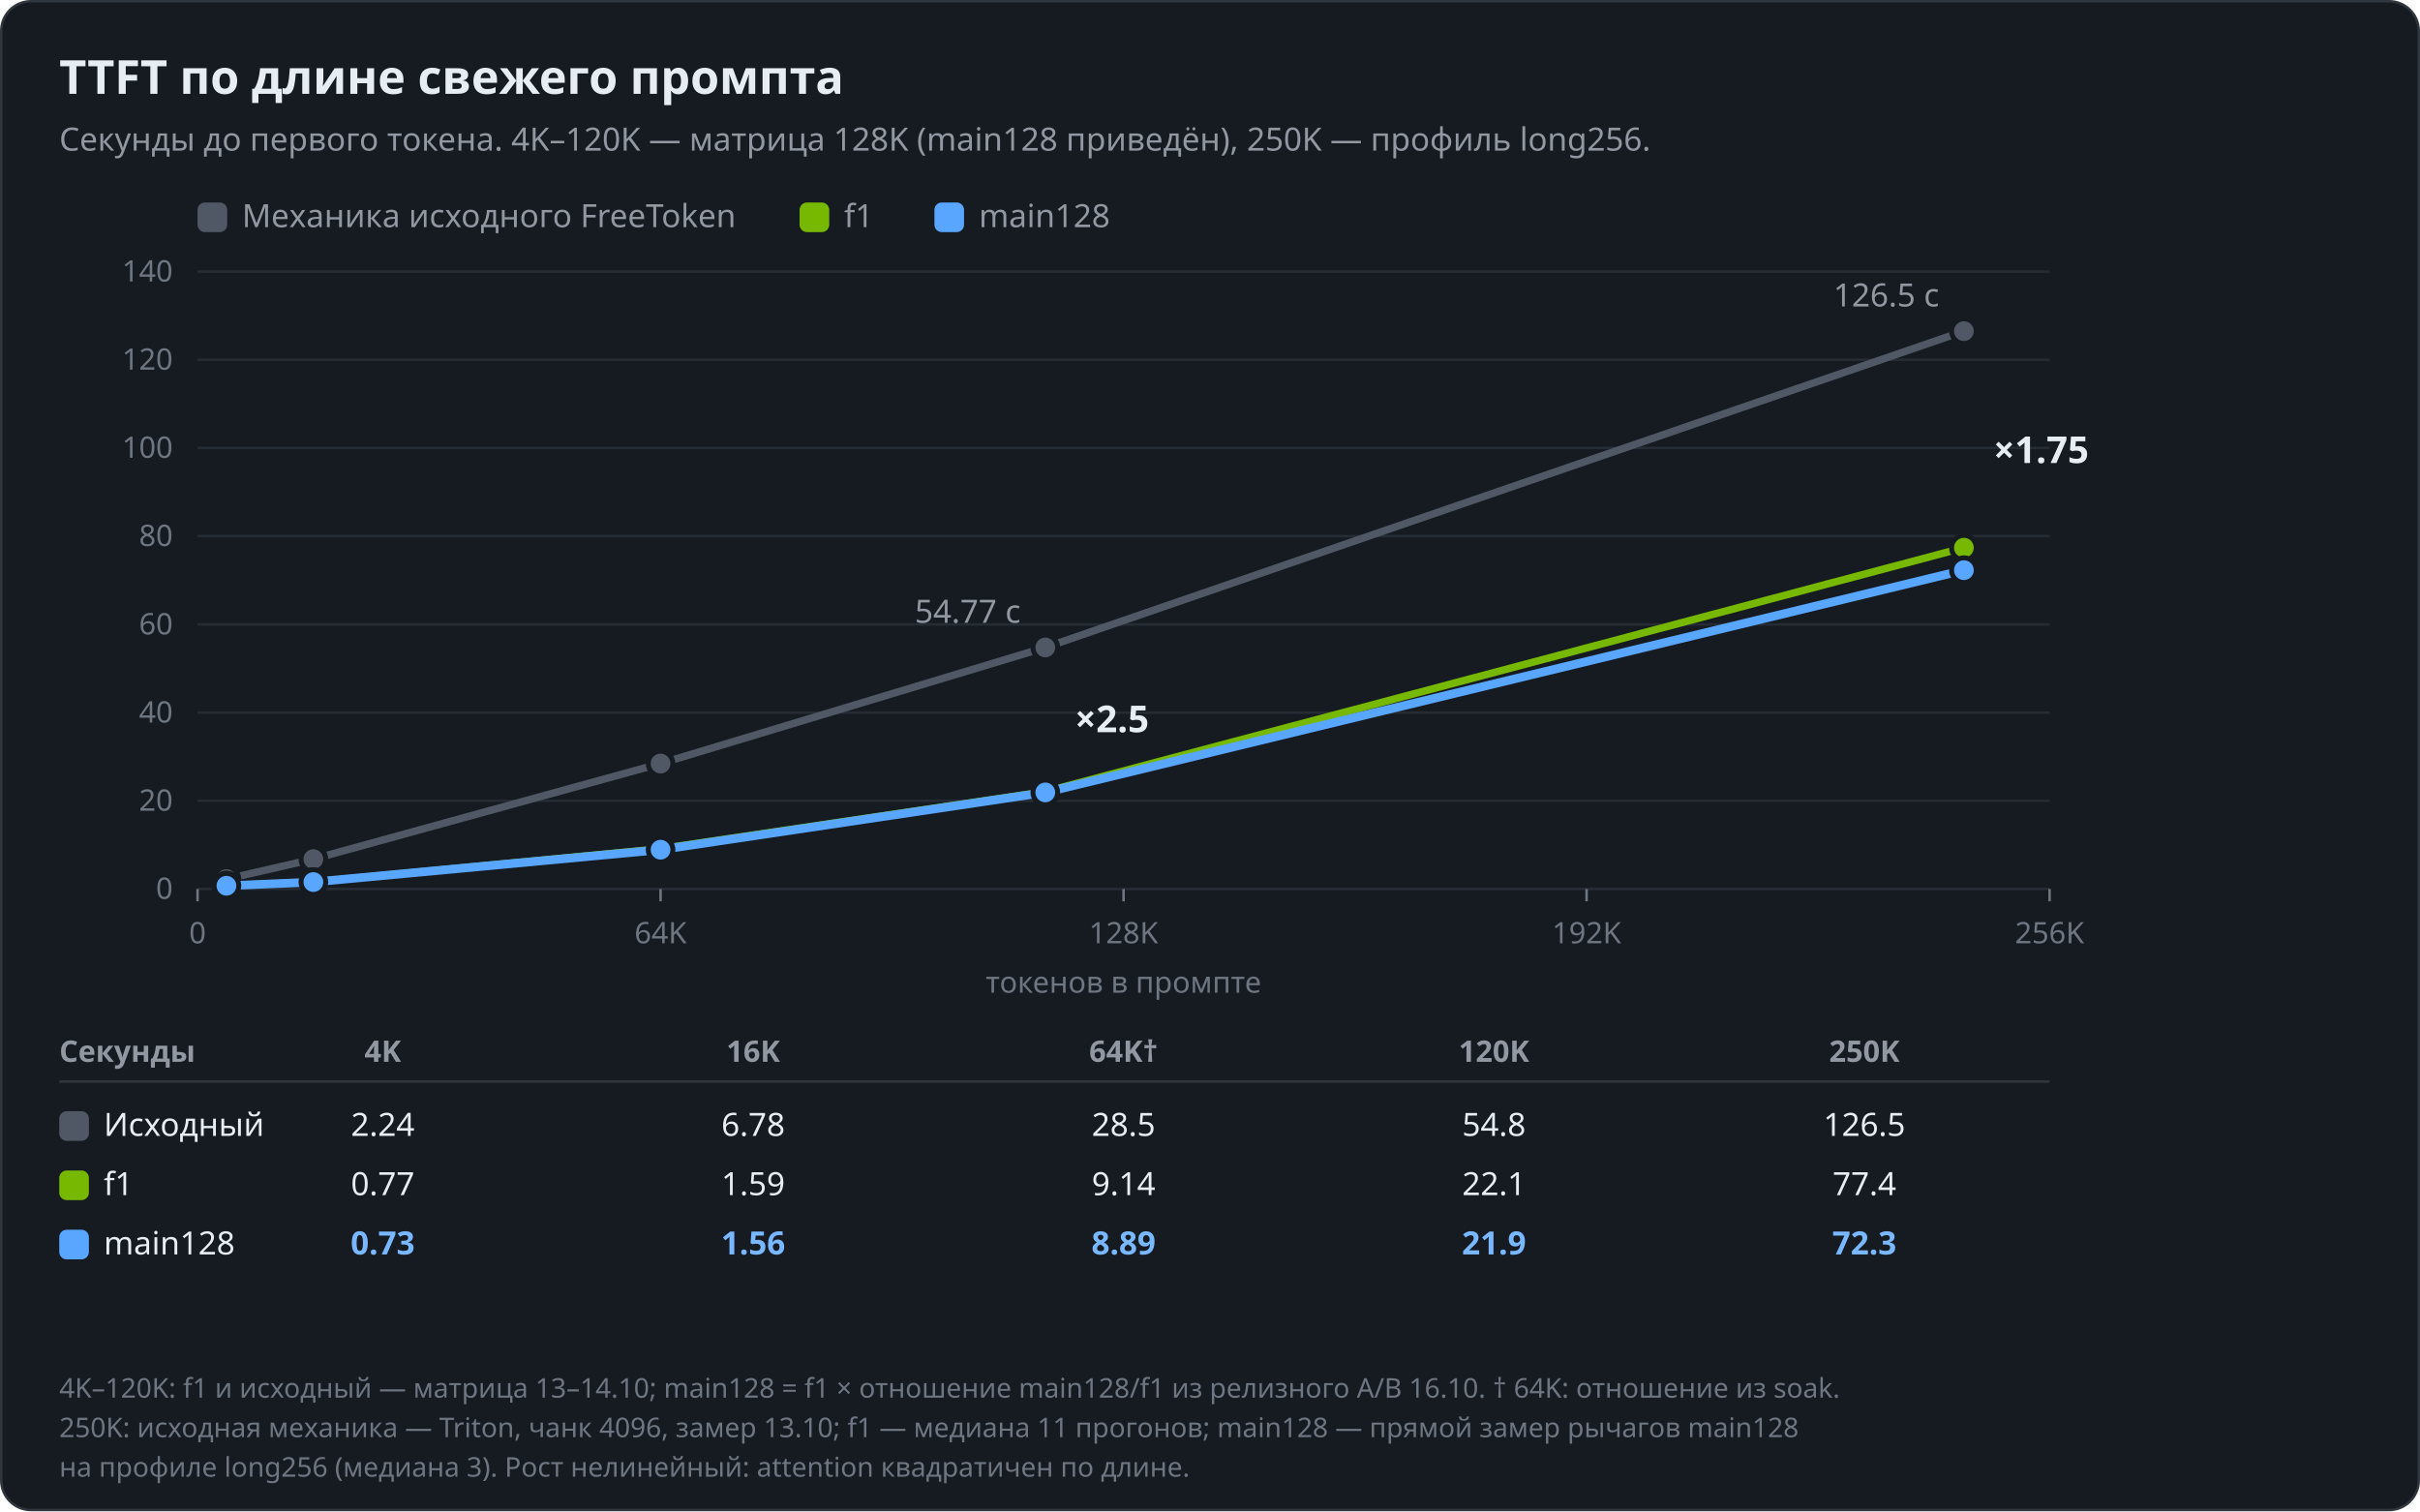
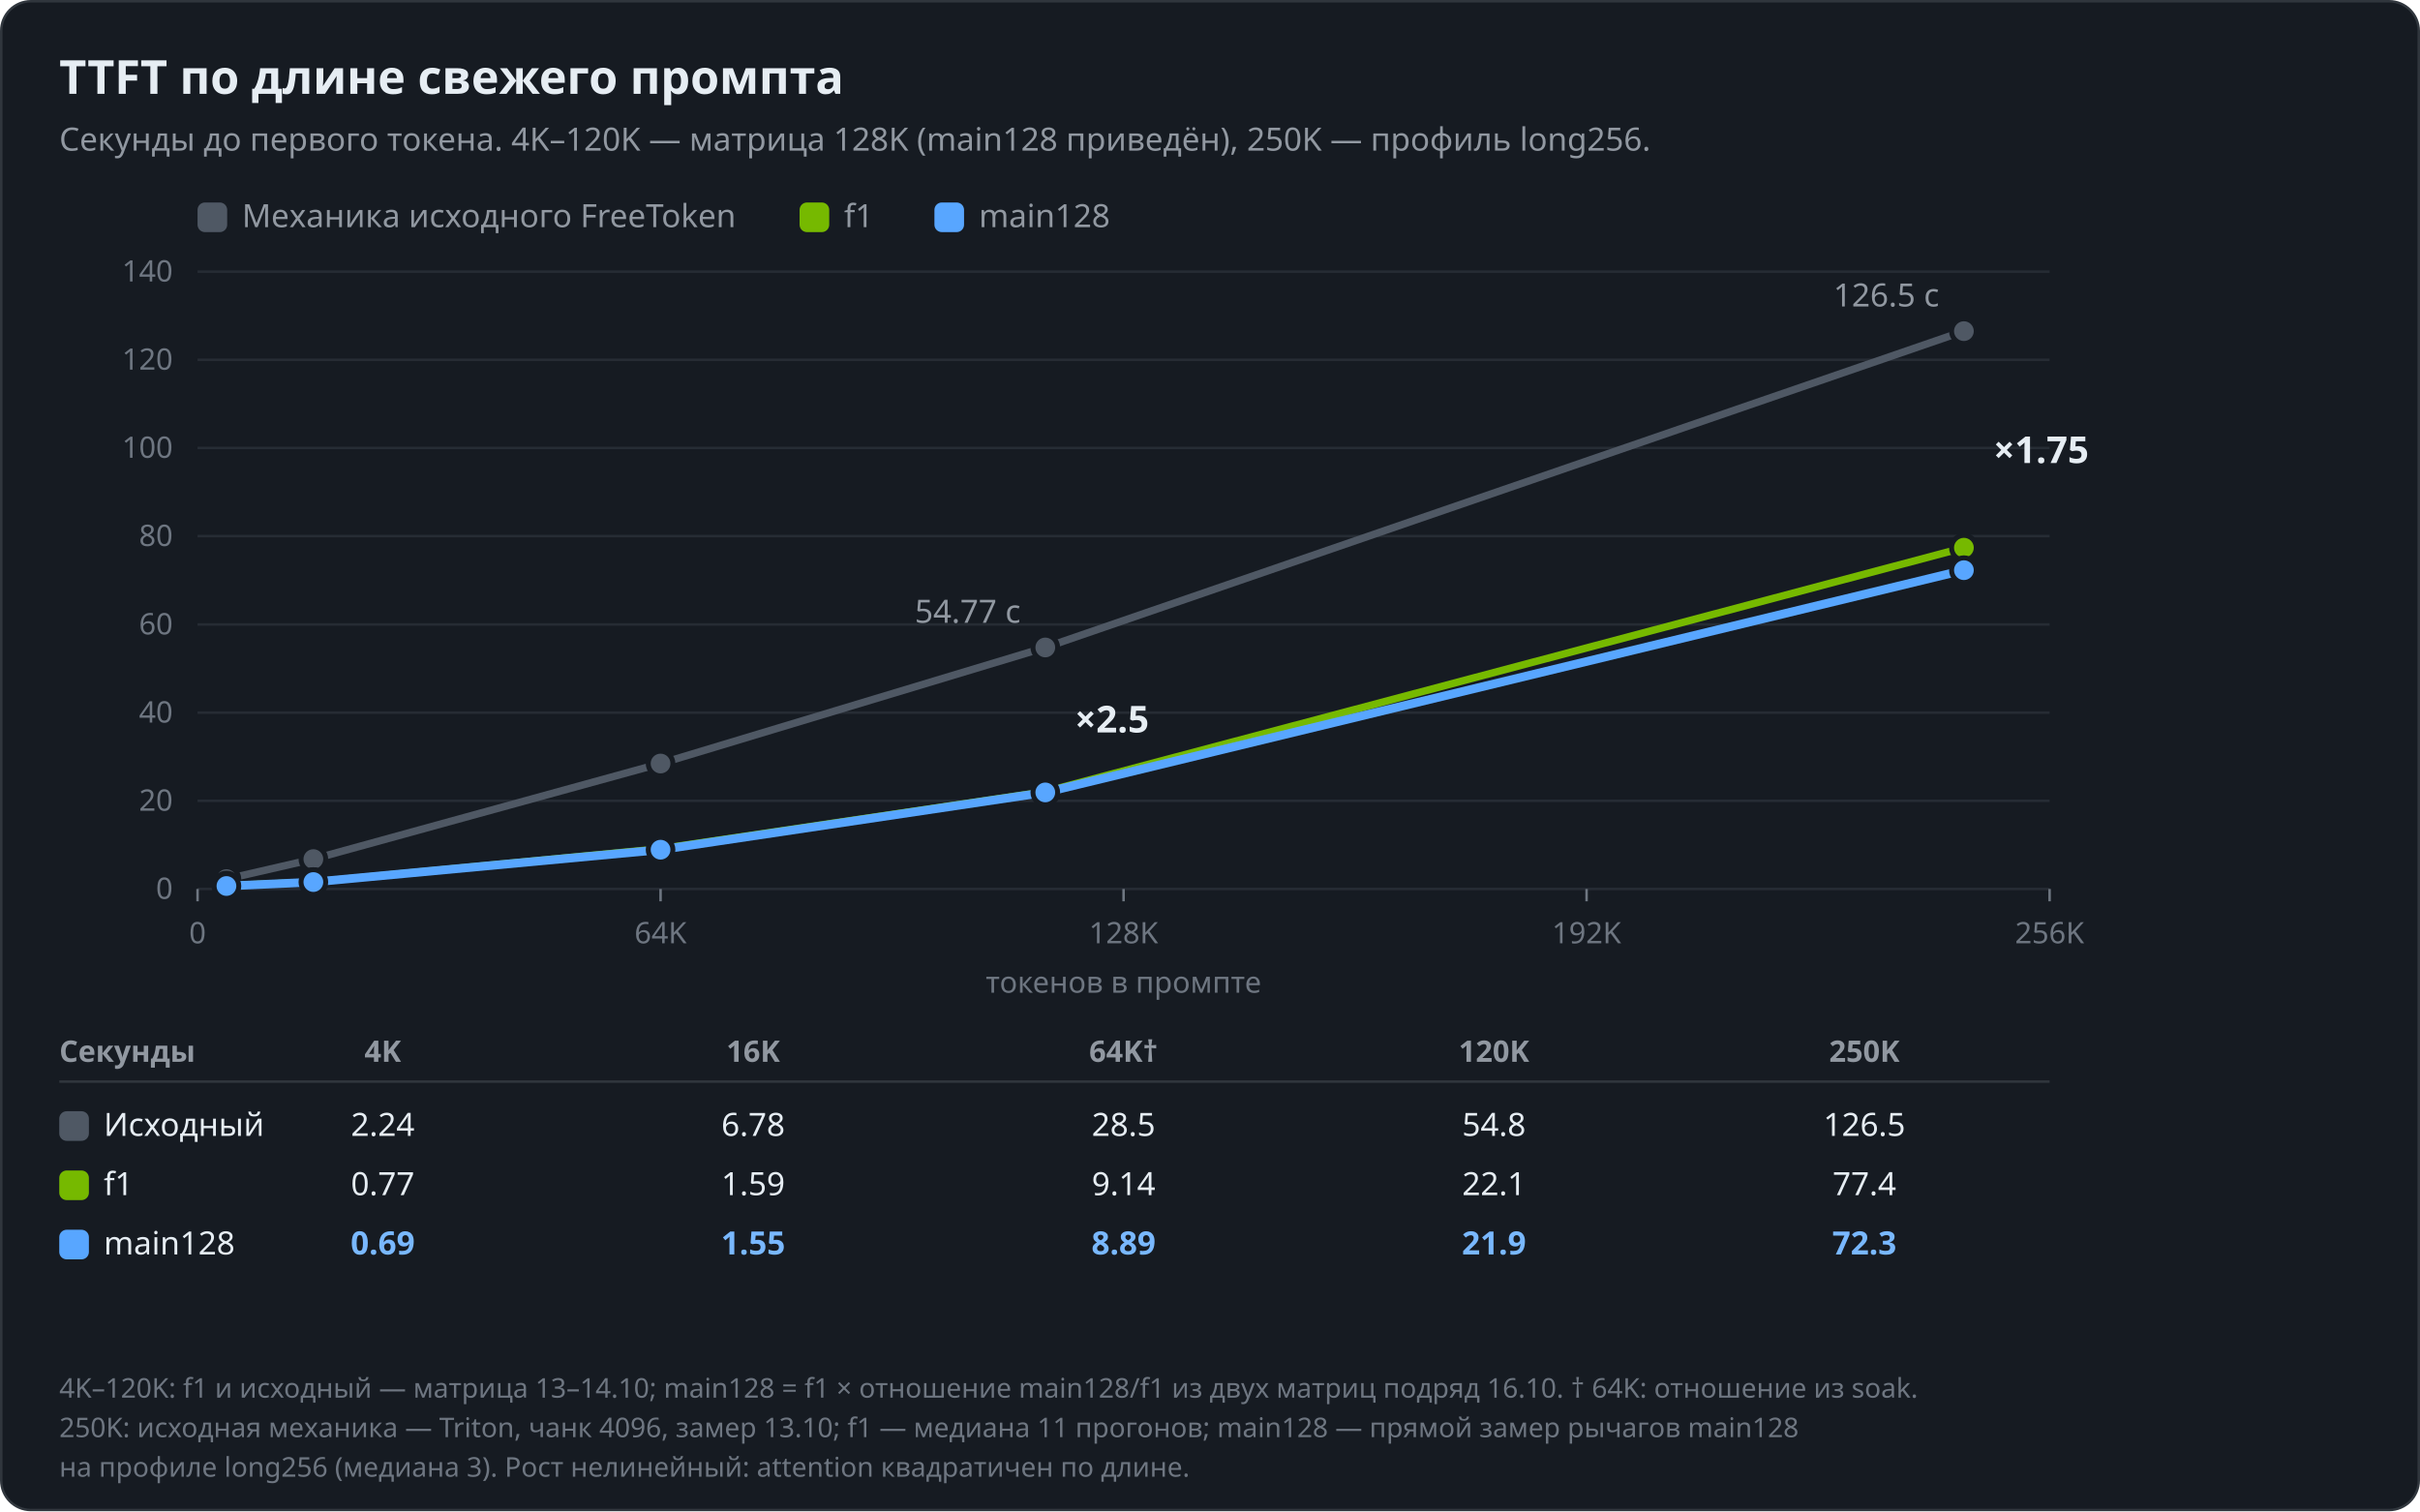
<svg xmlns="http://www.w3.org/2000/svg" width="980" height="612" viewBox="0 0 980 612" font-family="-apple-system,BlinkMacSystemFont,'Segoe UI','Noto Sans',Helvetica,Arial,sans-serif" role="img" aria-label="TTFT по длине свежего промпта">
  <rect x="0.5" y="0.5" width="979" height="611" rx="12" fill="#161b22" stroke="#30363d" />
  <text x="24.0" y="38.0" font-size="19" fill="#e6edf3" text-anchor="start" font-weight="600">TTFT по длине свежего промпта</text>
  <text x="24.0" y="61.0" font-size="13" fill="#9198a1" text-anchor="start">Секунды до первого токена. 4K–120K — матрица 128K (main128 приведён), 250K — профиль long256.</text>
  <line x1="80.0" y1="360.0" x2="830.0" y2="360.0" stroke="#262c34" stroke-width="1" />
  <text x="70.0" y="364.0" font-size="12" fill="#6e7681" text-anchor="end">0</text>
  <line x1="80.0" y1="324.3" x2="830.0" y2="324.3" stroke="#262c34" stroke-width="1" />
  <text x="70.0" y="328.3" font-size="12" fill="#6e7681" text-anchor="end">20</text>
  <line x1="80.0" y1="288.6" x2="830.0" y2="288.6" stroke="#262c34" stroke-width="1" />
  <text x="70.0" y="292.6" font-size="12" fill="#6e7681" text-anchor="end">40</text>
  <line x1="80.0" y1="252.9" x2="830.0" y2="252.9" stroke="#262c34" stroke-width="1" />
  <text x="70.0" y="256.9" font-size="12" fill="#6e7681" text-anchor="end">60</text>
  <line x1="80.0" y1="217.1" x2="830.0" y2="217.1" stroke="#262c34" stroke-width="1" />
  <text x="70.0" y="221.1" font-size="12" fill="#6e7681" text-anchor="end">80</text>
  <line x1="80.0" y1="181.4" x2="830.0" y2="181.4" stroke="#262c34" stroke-width="1" />
  <text x="70.0" y="185.4" font-size="12" fill="#6e7681" text-anchor="end">100</text>
  <line x1="80.0" y1="145.7" x2="830.0" y2="145.7" stroke="#262c34" stroke-width="1" />
  <text x="70.0" y="149.7" font-size="12" fill="#6e7681" text-anchor="end">120</text>
  <line x1="80.0" y1="110.0" x2="830.0" y2="110.0" stroke="#262c34" stroke-width="1" />
  <text x="70.0" y="114.0" font-size="12" fill="#6e7681" text-anchor="end">140</text>
  <line x1="80.0" y1="360.0" x2="80.0" y2="365.0" stroke="#6e7681" stroke-width="1" />
  <text x="80.0" y="382.0" font-size="12" fill="#6e7681" text-anchor="middle">0</text>
  <line x1="267.5" y1="360.0" x2="267.5" y2="365.0" stroke="#6e7681" stroke-width="1" />
  <text x="267.5" y="382.0" font-size="12" fill="#6e7681" text-anchor="middle">64K</text>
  <line x1="455.0" y1="360.0" x2="455.0" y2="365.0" stroke="#6e7681" stroke-width="1" />
  <text x="455.0" y="382.0" font-size="12" fill="#6e7681" text-anchor="middle">128K</text>
  <line x1="642.5" y1="360.0" x2="642.5" y2="365.0" stroke="#6e7681" stroke-width="1" />
  <text x="642.5" y="382.0" font-size="12" fill="#6e7681" text-anchor="middle">192K</text>
  <line x1="830.0" y1="360.0" x2="830.0" y2="365.0" stroke="#6e7681" stroke-width="1" />
  <text x="830.0" y="382.0" font-size="12" fill="#6e7681" text-anchor="middle">256K</text>
  <text x="455.0" y="402.0" font-size="12" fill="#6e7681" text-anchor="middle">токенов в промпте</text>
  <rect x="80.0" y="82.0" width="12.0" height="12.0" rx="3" fill="#4f5864" />
  <text x="98.0" y="92.0" font-size="13" fill="#9198a1" text-anchor="start">Механика исходного FreeToken</text>
  <rect x="323.8" y="82.0" width="12.0" height="12.0" rx="3" fill="#76b900" />
  <text x="341.8" y="92.0" font-size="13" fill="#9198a1" text-anchor="start">f1</text>
  <rect x="378.4" y="82.0" width="12.0" height="12.0" rx="3" fill="#58a6ff" />
  <text x="396.4" y="92.0" font-size="13" fill="#9198a1" text-anchor="start">main128</text>
  <polyline points="91.7,356.0 126.9,347.9 267.5,309.2 423.3,262.2 795.3,134.1" fill="none" stroke="#4f5864" stroke-width="3" stroke-linejoin="round" stroke-linecap="round" />
  <circle cx="91.7" cy="356.0" r="5" fill="#4f5864" stroke="#161b22" stroke-width="2" />
  <circle cx="126.9" cy="347.9" r="5" fill="#4f5864" stroke="#161b22" stroke-width="2" />
  <circle cx="267.5" cy="309.2" r="5" fill="#4f5864" stroke="#161b22" stroke-width="2" />
  <circle cx="423.3" cy="262.2" r="5" fill="#4f5864" stroke="#161b22" stroke-width="2" />
  <circle cx="795.3" cy="134.1" r="5" fill="#4f5864" stroke="#161b22" stroke-width="2" />
  <polyline points="91.7,358.6 126.9,357.2 267.5,343.7 423.3,320.6 795.3,221.8" fill="none" stroke="#76b900" stroke-width="3" stroke-linejoin="round" stroke-linecap="round" />
  <circle cx="91.7" cy="358.6" r="5" fill="#76b900" stroke="#161b22" stroke-width="2" />
  <circle cx="126.9" cy="357.2" r="5" fill="#76b900" stroke="#161b22" stroke-width="2" />
  <circle cx="267.5" cy="343.7" r="5" fill="#76b900" stroke="#161b22" stroke-width="2" />
  <circle cx="423.3" cy="320.6" r="5" fill="#76b900" stroke="#161b22" stroke-width="2" />
  <circle cx="795.3" cy="221.8" r="5" fill="#76b900" stroke="#161b22" stroke-width="2" />
-   <polyline points="91.7,358.7 126.9,357.2 267.5,344.1 423.3,320.9 795.3,230.9" fill="none" stroke="#58a6ff" stroke-width="3.5" stroke-linejoin="round" stroke-linecap="round" />
-   <circle cx="91.7" cy="358.7" r="5" fill="#58a6ff" stroke="#161b22" stroke-width="2" />
+   <polyline points="91.7,358.8 126.9,357.2 267.5,344.1 423.3,320.9 795.3,230.9" fill="none" stroke="#58a6ff" stroke-width="3.5" stroke-linejoin="round" stroke-linecap="round" />
+   <circle cx="91.7" cy="358.8" r="5" fill="#58a6ff" stroke="#161b22" stroke-width="2" />
  <circle cx="126.9" cy="357.2" r="5" fill="#58a6ff" stroke="#161b22" stroke-width="2" />
  <circle cx="267.5" cy="344.1" r="5" fill="#58a6ff" stroke="#161b22" stroke-width="2" />
  <circle cx="423.3" cy="320.9" r="5" fill="#58a6ff" stroke="#161b22" stroke-width="2" />
  <circle cx="795.3" cy="230.9" r="5" fill="#58a6ff" stroke="#161b22" stroke-width="2" />
  <text x="413.3" y="252.2" font-size="13" fill="#9198a1" text-anchor="end">54.77 с</text>
-   <text x="435.3" y="296.5" font-size="15" fill="#e6edf3" text-anchor="start" font-weight="700">×2.5</text>
+   <text x="435.3" y="296.6" font-size="15" fill="#e6edf3" text-anchor="start" font-weight="700">×2.5</text>
  <text x="785.3" y="124.1" font-size="13" fill="#9198a1" text-anchor="end">126.5 с</text>
  <text x="807.3" y="187.5" font-size="15" fill="#e6edf3" text-anchor="start" font-weight="700">×1.75</text>
  <text x="24.0" y="430.0" font-size="12" fill="#9198a1" text-anchor="start" font-weight="600">Секунды</text>
  <text x="155.0" y="430.0" font-size="12" fill="#9198a1" text-anchor="middle" font-weight="600">4K</text>
  <text x="305.0" y="430.0" font-size="12" fill="#9198a1" text-anchor="middle" font-weight="600">16K</text>
  <text x="455.0" y="430.0" font-size="12" fill="#9198a1" text-anchor="middle" font-weight="600">64K†</text>
  <text x="605.0" y="430.0" font-size="12" fill="#9198a1" text-anchor="middle" font-weight="600">120K</text>
  <text x="755.0" y="430.0" font-size="12" fill="#9198a1" text-anchor="middle" font-weight="600">250K</text>
  <line x1="24.0" y1="438.0" x2="830.0" y2="438.0" stroke="#30363d" stroke-width="1" />
  <rect x="24.0" y="450.0" width="12.0" height="12.0" rx="3" fill="#4f5864" />
  <text x="42.0" y="460.0" font-size="13" fill="#e6edf3" text-anchor="start">Исходный</text>
  <text x="155.0" y="460.0" font-size="13" fill="#e6edf3" text-anchor="middle">2.24</text>
  <text x="305.0" y="460.0" font-size="13" fill="#e6edf3" text-anchor="middle">6.78</text>
  <text x="455.0" y="460.0" font-size="13" fill="#e6edf3" text-anchor="middle">28.5</text>
  <text x="605.0" y="460.0" font-size="13" fill="#e6edf3" text-anchor="middle">54.8</text>
  <text x="755.0" y="460.0" font-size="13" fill="#e6edf3" text-anchor="middle">126.5</text>
  <rect x="24.0" y="474.0" width="12.0" height="12.0" rx="3" fill="#76b900" />
  <text x="42.0" y="484.0" font-size="13" fill="#e6edf3" text-anchor="start">f1</text>
  <text x="155.0" y="484.0" font-size="13" fill="#e6edf3" text-anchor="middle">0.77</text>
  <text x="305.0" y="484.0" font-size="13" fill="#e6edf3" text-anchor="middle">1.59</text>
  <text x="455.0" y="484.0" font-size="13" fill="#e6edf3" text-anchor="middle">9.14</text>
  <text x="605.0" y="484.0" font-size="13" fill="#e6edf3" text-anchor="middle">22.1</text>
  <text x="755.0" y="484.0" font-size="13" fill="#e6edf3" text-anchor="middle">77.4</text>
  <rect x="24.0" y="498.0" width="12.0" height="12.0" rx="3" fill="#58a6ff" />
  <text x="42.0" y="508.0" font-size="13" fill="#e6edf3" text-anchor="start">main128</text>
-   <text x="155.0" y="508.0" font-size="13" fill="#79b8ff" text-anchor="middle" font-weight="600">0.73</text>
-   <text x="305.0" y="508.0" font-size="13" fill="#79b8ff" text-anchor="middle" font-weight="600">1.56</text>
+   <text x="155.0" y="508.0" font-size="13" fill="#79b8ff" text-anchor="middle" font-weight="600">0.69</text>
+   <text x="305.0" y="508.0" font-size="13" fill="#79b8ff" text-anchor="middle" font-weight="600">1.55</text>
  <text x="455.0" y="508.0" font-size="13" fill="#79b8ff" text-anchor="middle" font-weight="600">8.89</text>
  <text x="605.0" y="508.0" font-size="13" fill="#79b8ff" text-anchor="middle" font-weight="600">21.9</text>
  <text x="755.0" y="508.0" font-size="13" fill="#79b8ff" text-anchor="middle" font-weight="600">72.3</text>
-   <text x="24.0" y="566.0" font-size="11" fill="#6e7681" text-anchor="start">4K–120K: f1 и исходный — матрица 13–14.10; main128 = f1 × отношение main128/f1 из релизного A/B 16.10. † 64K: отношение из soak.</text>
+   <text x="24.0" y="566.0" font-size="11" fill="#6e7681" text-anchor="start">4K–120K: f1 и исходный — матрица 13–14.10; main128 = f1 × отношение main128/f1 из двух матриц подряд 16.10. † 64K: отношение из soak.</text>
  <text x="24.0" y="582.0" font-size="11" fill="#6e7681" text-anchor="start">250K: исходная механика — Triton, чанк 4096, замер 13.10; f1 — медиана 11 прогонов; main128 — прямой замер рычагов main128</text>
  <text x="24.0" y="598.0" font-size="11" fill="#6e7681" text-anchor="start">на профиле long256 (медиана 3). Рост нелинейный: attention квадратичен по длине.</text>
</svg>
